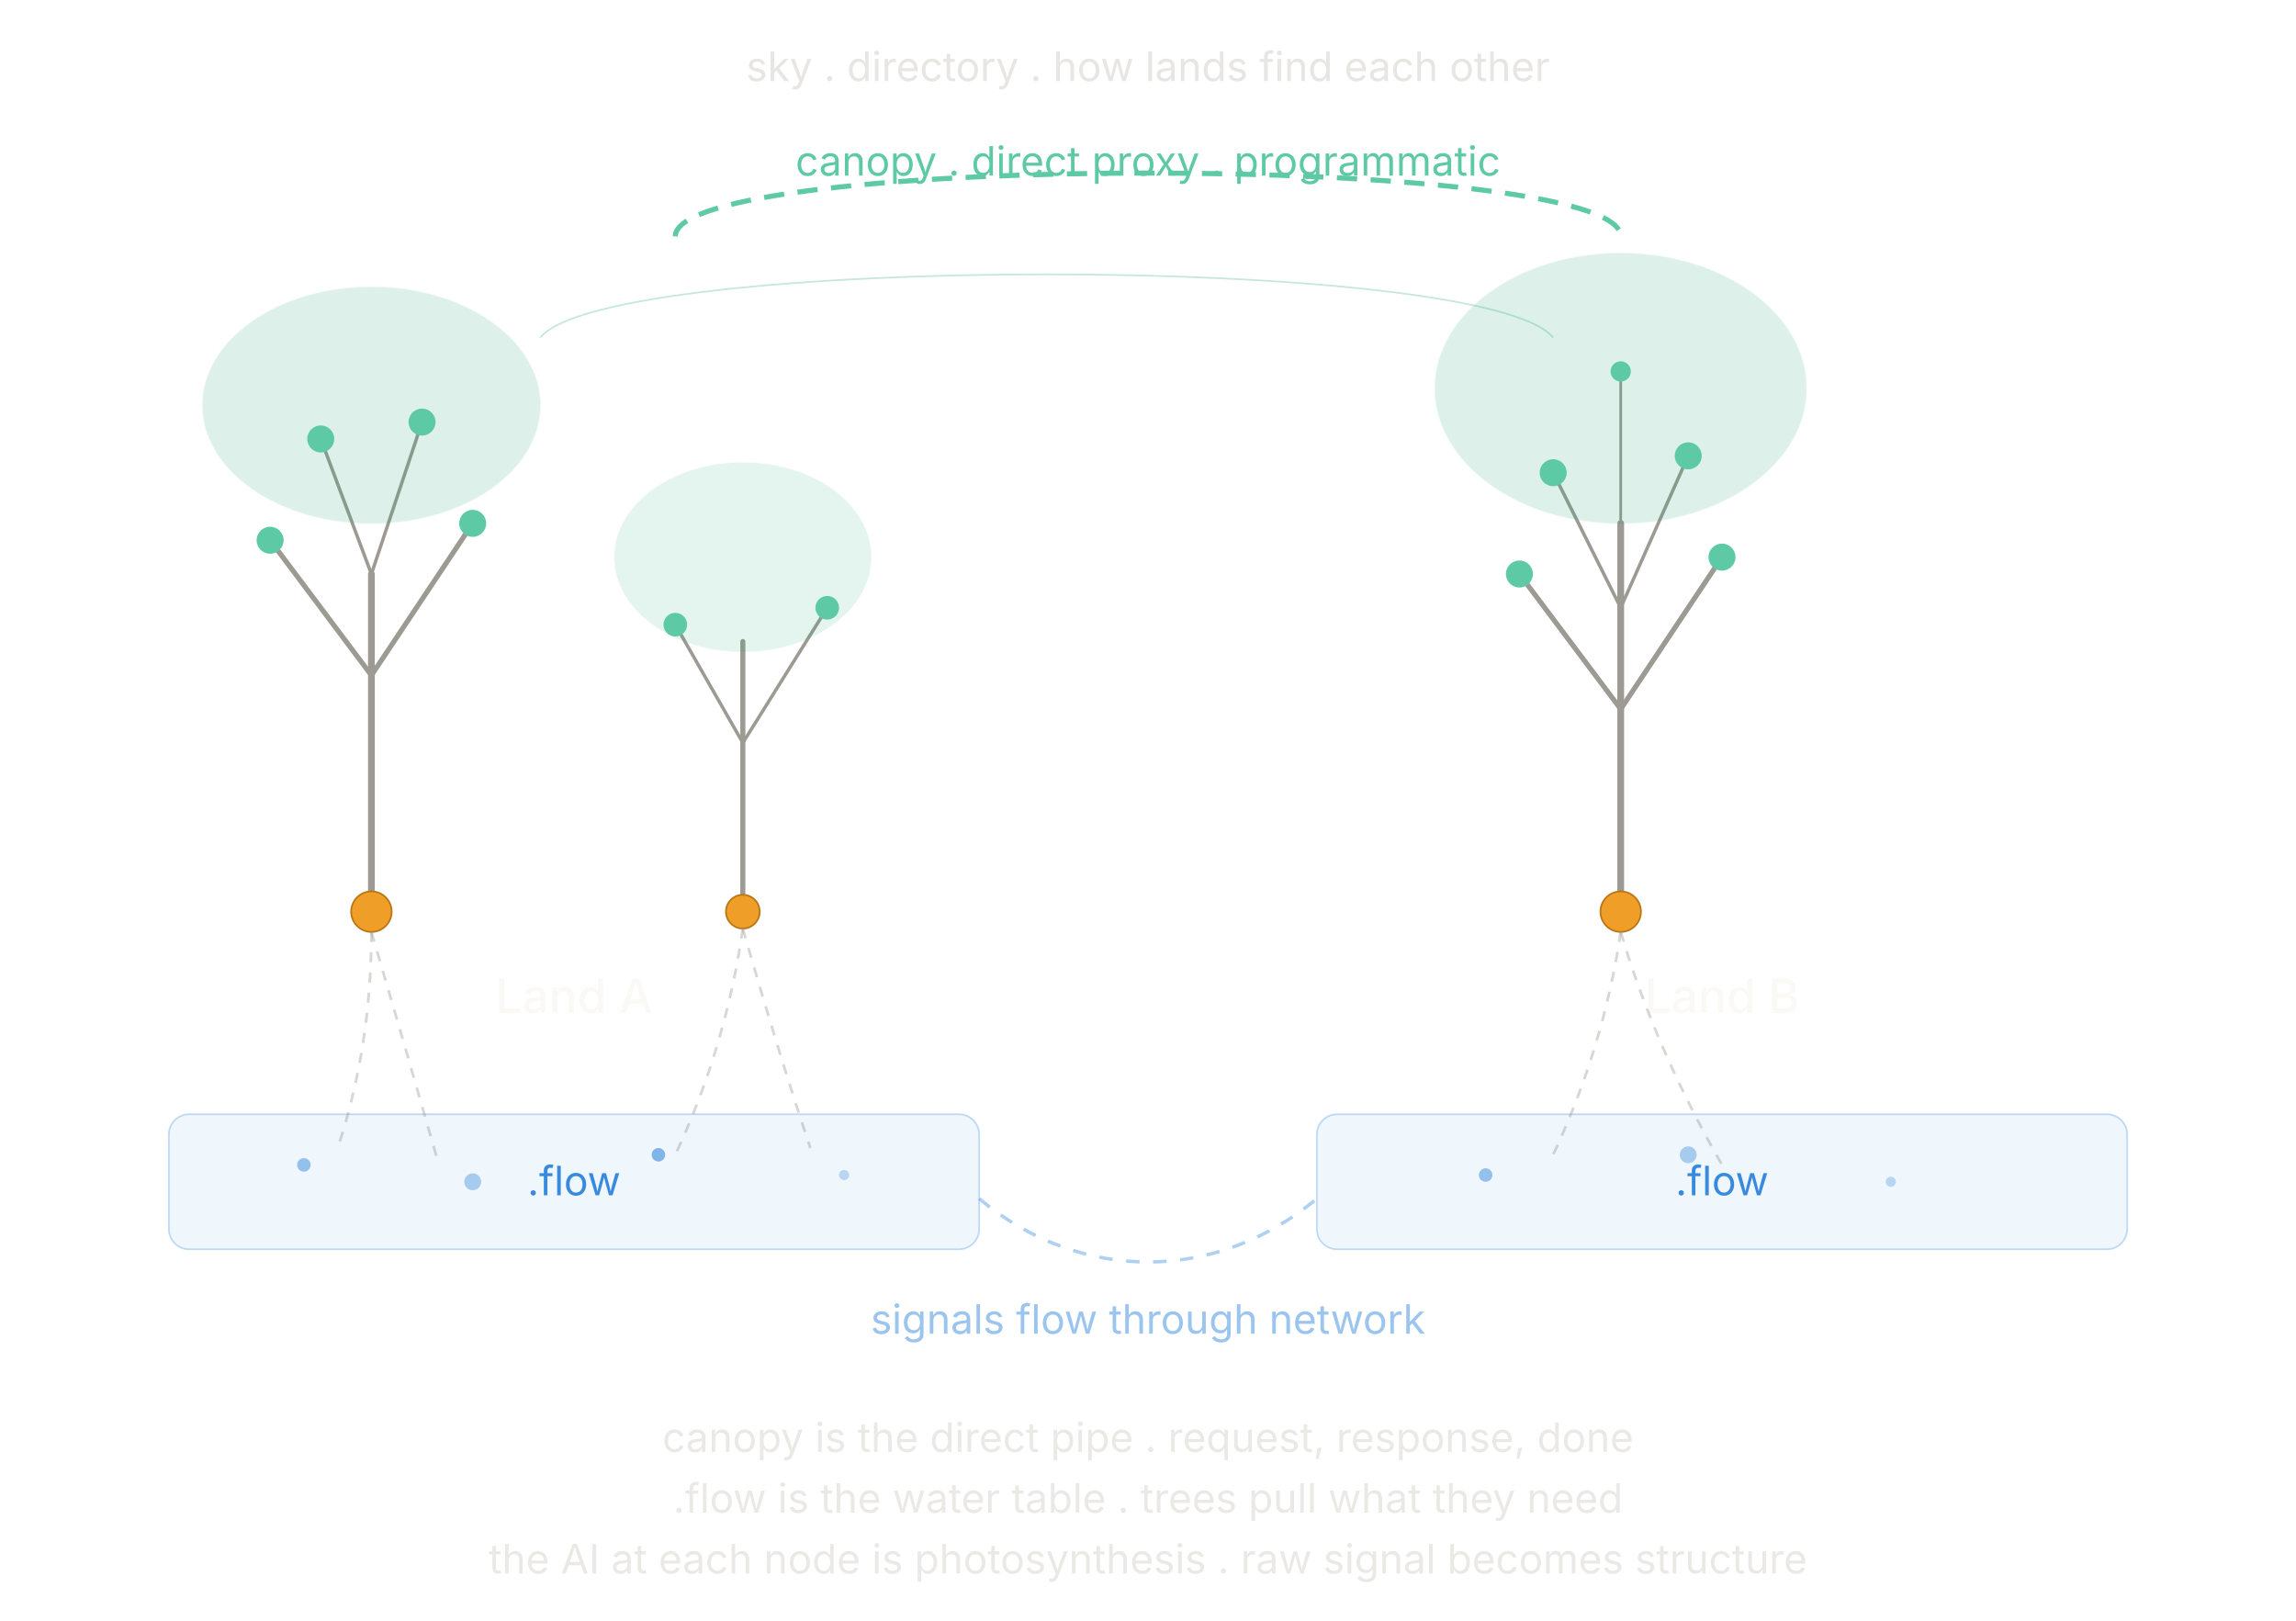
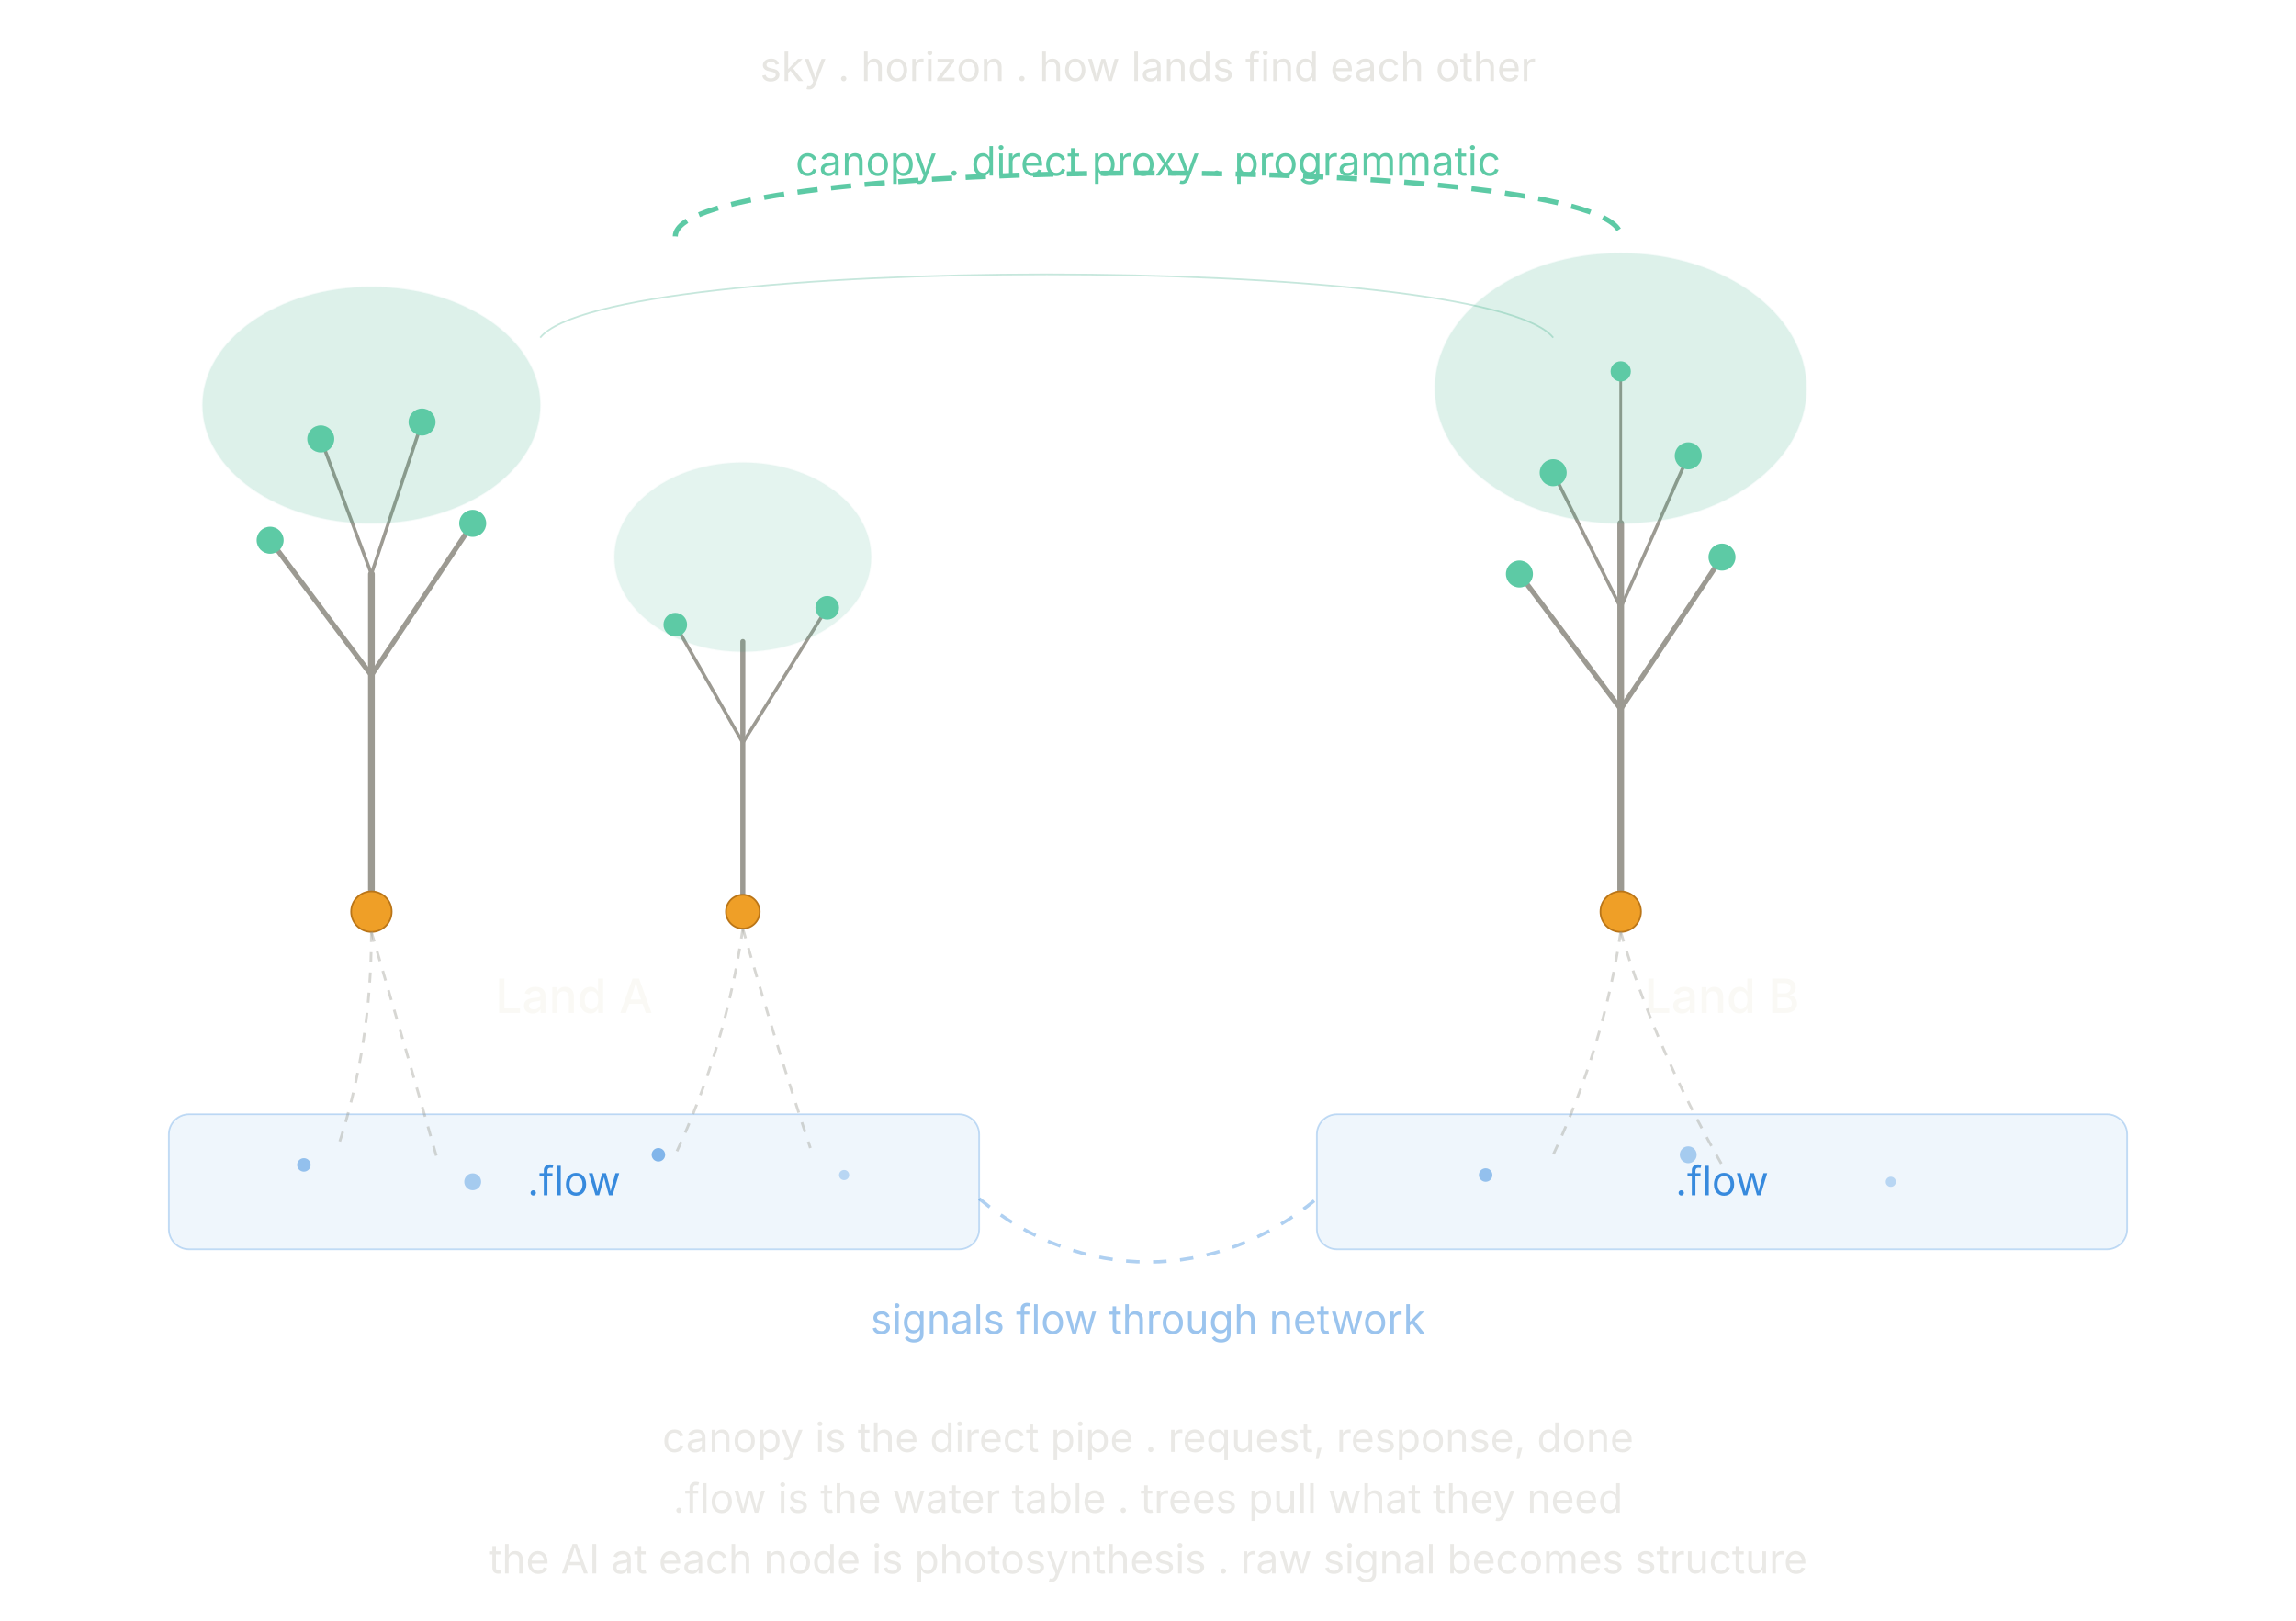
<svg xmlns="http://www.w3.org/2000/svg" width="100%" viewBox="0 0 680 480">
  <defs>
    <marker id="arrow" viewBox="0 0 10 10" refX="8" refY="5" markerWidth="6" markerHeight="6" orient="auto-start-reverse">
      <path d="M2 1L8 5L2 9" fill="none" stroke="context-stroke" stroke-width="1.5" stroke-linecap="round" stroke-linejoin="round" />
    </marker>
  </defs>
-   <text x="340" y="24" text-anchor="middle" opacity="0.4" font-family="-apple-system, BlinkMacSystemFont, sans-serif" font-size="12" fill="#c2c0b6">sky . directory . how lands find each other</text>
+   <text x="340" y="24" text-anchor="middle" opacity="0.4" font-family="-apple-system, BlinkMacSystemFont, sans-serif" font-size="12" fill="#c2c0b6">sky . horizon . how lands find each other</text>
  <path d="M200 70 C200 45, 480 45, 480 70" fill="none" stroke="#5DCAA5" stroke-width="1.5" stroke-dasharray="6 4" />
  <text x="340" y="52" text-anchor="middle" font-family="-apple-system, BlinkMacSystemFont, sans-serif" font-size="12" fill="#5DCAA5">canopy . direct proxy . programmatic</text>
  <text x="170" y="300" text-anchor="middle" font-family="-apple-system, BlinkMacSystemFont, sans-serif" font-size="14" font-weight="500" fill="#faf9f5">Land A</text>
  <line x1="110" y1="270" x2="110" y2="170" stroke="#9c9a92" stroke-width="2" stroke-linecap="round" />
  <line x1="110" y1="200" x2="80" y2="160" stroke="#9c9a92" stroke-width="1.5" stroke-linecap="round" />
  <line x1="110" y1="200" x2="140" y2="155" stroke="#9c9a92" stroke-width="1.5" stroke-linecap="round" />
  <line x1="110" y1="170" x2="95" y2="130" stroke="#9c9a92" stroke-width="1" stroke-linecap="round" />
  <line x1="110" y1="170" x2="125" y2="125" stroke="#9c9a92" stroke-width="1" stroke-linecap="round" />
  <ellipse cx="110" cy="120" rx="50" ry="35" fill="#1D9E75" opacity="0.15" stroke="#1D9E75" stroke-width="0.5" stroke-opacity="0.3" />
  <circle cx="80" cy="160" r="4" fill="#5DCAA5" />
  <circle cx="140" cy="155" r="4" fill="#5DCAA5" />
  <circle cx="95" cy="130" r="4" fill="#5DCAA5" />
  <circle cx="125" cy="125" r="4" fill="#5DCAA5" />
  <circle cx="110" cy="270" r="6" fill="#EF9F27" stroke="#BA7517" stroke-width="0.5" />
  <line x1="220" y1="270" x2="220" y2="190" stroke="#9c9a92" stroke-width="1.5" stroke-linecap="round" />
  <line x1="220" y1="220" x2="200" y2="185" stroke="#9c9a92" stroke-width="1" stroke-linecap="round" />
  <line x1="220" y1="220" x2="245" y2="180" stroke="#9c9a92" stroke-width="1" stroke-linecap="round" />
  <ellipse cx="220" cy="165" rx="38" ry="28" fill="#1D9E75" opacity="0.12" stroke="#1D9E75" stroke-width="0.5" stroke-opacity="0.25" />
  <circle cx="200" cy="185" r="3.5" fill="#5DCAA5" />
  <circle cx="245" cy="180" r="3.5" fill="#5DCAA5" />
  <circle cx="220" cy="270" r="5" fill="#EF9F27" stroke="#BA7517" stroke-width="0.5" />
  <rect x="50" y="330" width="240" height="40" rx="6" fill="#378ADD" opacity="0.08" />
  <rect x="50" y="330" width="240" height="40" rx="6" fill="none" stroke="#378ADD" stroke-width="0.5" stroke-opacity="0.3" />
  <text x="170" y="354" text-anchor="middle" font-family="-apple-system, BlinkMacSystemFont, sans-serif" font-size="12" fill="#378ADD">.flow</text>
  <path d="M110 276 Q110 310, 100 340" fill="none" stroke="#9c9a92" stroke-width="0.8" opacity="0.4" stroke-dasharray="3 3" />
  <path d="M110 276 Q120 310, 130 345" fill="none" stroke="#9c9a92" stroke-width="0.8" opacity="0.4" stroke-dasharray="3 3" />
  <path d="M220 275 Q215 310, 200 342" fill="none" stroke="#9c9a92" stroke-width="0.8" opacity="0.4" stroke-dasharray="3 3" />
  <path d="M220 275 Q230 310, 240 340" fill="none" stroke="#9c9a92" stroke-width="0.8" opacity="0.4" stroke-dasharray="3 3" />
  <circle cx="90" cy="345" r="2" fill="#378ADD" opacity="0.5" />
  <circle cx="140" cy="350" r="2.5" fill="#378ADD" opacity="0.4" />
  <circle cx="195" cy="342" r="2" fill="#378ADD" opacity="0.6" />
  <circle cx="250" cy="348" r="1.5" fill="#378ADD" opacity="0.3" />
  <text x="510" y="300" text-anchor="middle" font-family="-apple-system, BlinkMacSystemFont, sans-serif" font-size="14" font-weight="500" fill="#faf9f5">Land B</text>
  <line x1="480" y1="270" x2="480" y2="155" stroke="#9c9a92" stroke-width="2" stroke-linecap="round" />
  <line x1="480" y1="210" x2="450" y2="170" stroke="#9c9a92" stroke-width="1.5" stroke-linecap="round" />
  <line x1="480" y1="210" x2="510" y2="165" stroke="#9c9a92" stroke-width="1.5" stroke-linecap="round" />
  <line x1="480" y1="180" x2="460" y2="140" stroke="#9c9a92" stroke-width="1" stroke-linecap="round" />
  <line x1="480" y1="180" x2="500" y2="135" stroke="#9c9a92" stroke-width="1" stroke-linecap="round" />
  <line x1="480" y1="155" x2="480" y2="110" stroke="#9c9a92" stroke-width="0.8" stroke-linecap="round" />
  <ellipse cx="480" cy="115" rx="55" ry="40" fill="#1D9E75" opacity="0.15" stroke="#1D9E75" stroke-width="0.5" stroke-opacity="0.3" />
  <circle cx="450" cy="170" r="4" fill="#5DCAA5" />
  <circle cx="510" cy="165" r="4" fill="#5DCAA5" />
  <circle cx="460" cy="140" r="4" fill="#5DCAA5" />
  <circle cx="500" cy="135" r="4" fill="#5DCAA5" />
  <circle cx="480" cy="110" r="3" fill="#5DCAA5" />
  <circle cx="480" cy="270" r="6" fill="#EF9F27" stroke="#BA7517" stroke-width="0.5" />
  <rect x="390" y="330" width="240" height="40" rx="6" fill="#378ADD" opacity="0.08" />
  <rect x="390" y="330" width="240" height="40" rx="6" fill="none" stroke="#378ADD" stroke-width="0.5" stroke-opacity="0.3" />
  <text x="510" y="354" text-anchor="middle" font-family="-apple-system, BlinkMacSystemFont, sans-serif" font-size="12" fill="#378ADD">.flow</text>
  <path d="M480 276 Q475 310, 460 342" fill="none" stroke="#9c9a92" stroke-width="0.8" opacity="0.4" stroke-dasharray="3 3" />
  <path d="M480 276 Q490 310, 510 345" fill="none" stroke="#9c9a92" stroke-width="0.8" opacity="0.4" stroke-dasharray="3 3" />
  <circle cx="440" cy="348" r="2" fill="#378ADD" opacity="0.5" />
  <circle cx="500" cy="342" r="2.5" fill="#378ADD" opacity="0.4" />
  <circle cx="560" cy="350" r="1.5" fill="#378ADD" opacity="0.3" />
  <path d="M290 355 C320 380, 360 380, 390 355" fill="none" stroke="#378ADD" stroke-width="1" stroke-dasharray="4 4" opacity="0.4" />
  <text x="340" y="395" text-anchor="middle" font-family="-apple-system, BlinkMacSystemFont, sans-serif" font-size="12" fill="#378ADD" opacity="0.5">signals flow through network</text>
  <path d="M160 100 C180 75, 440 75, 460 100" fill="none" stroke="#1D9E75" stroke-width="0.5" opacity="0.25" />
  <text x="340" y="430" text-anchor="middle" opacity="0.35" font-family="-apple-system, BlinkMacSystemFont, sans-serif" font-size="12" fill="#c2c0b6">canopy is the direct pipe . request, response, done</text>
  <text x="340" y="448" text-anchor="middle" opacity="0.35" font-family="-apple-system, BlinkMacSystemFont, sans-serif" font-size="12" fill="#c2c0b6">.flow is the water table . trees pull what they need</text>
  <text x="340" y="466" text-anchor="middle" opacity="0.35" font-family="-apple-system, BlinkMacSystemFont, sans-serif" font-size="12" fill="#c2c0b6">the AI at each node is photosynthesis . raw signal becomes structure</text>
</svg>
